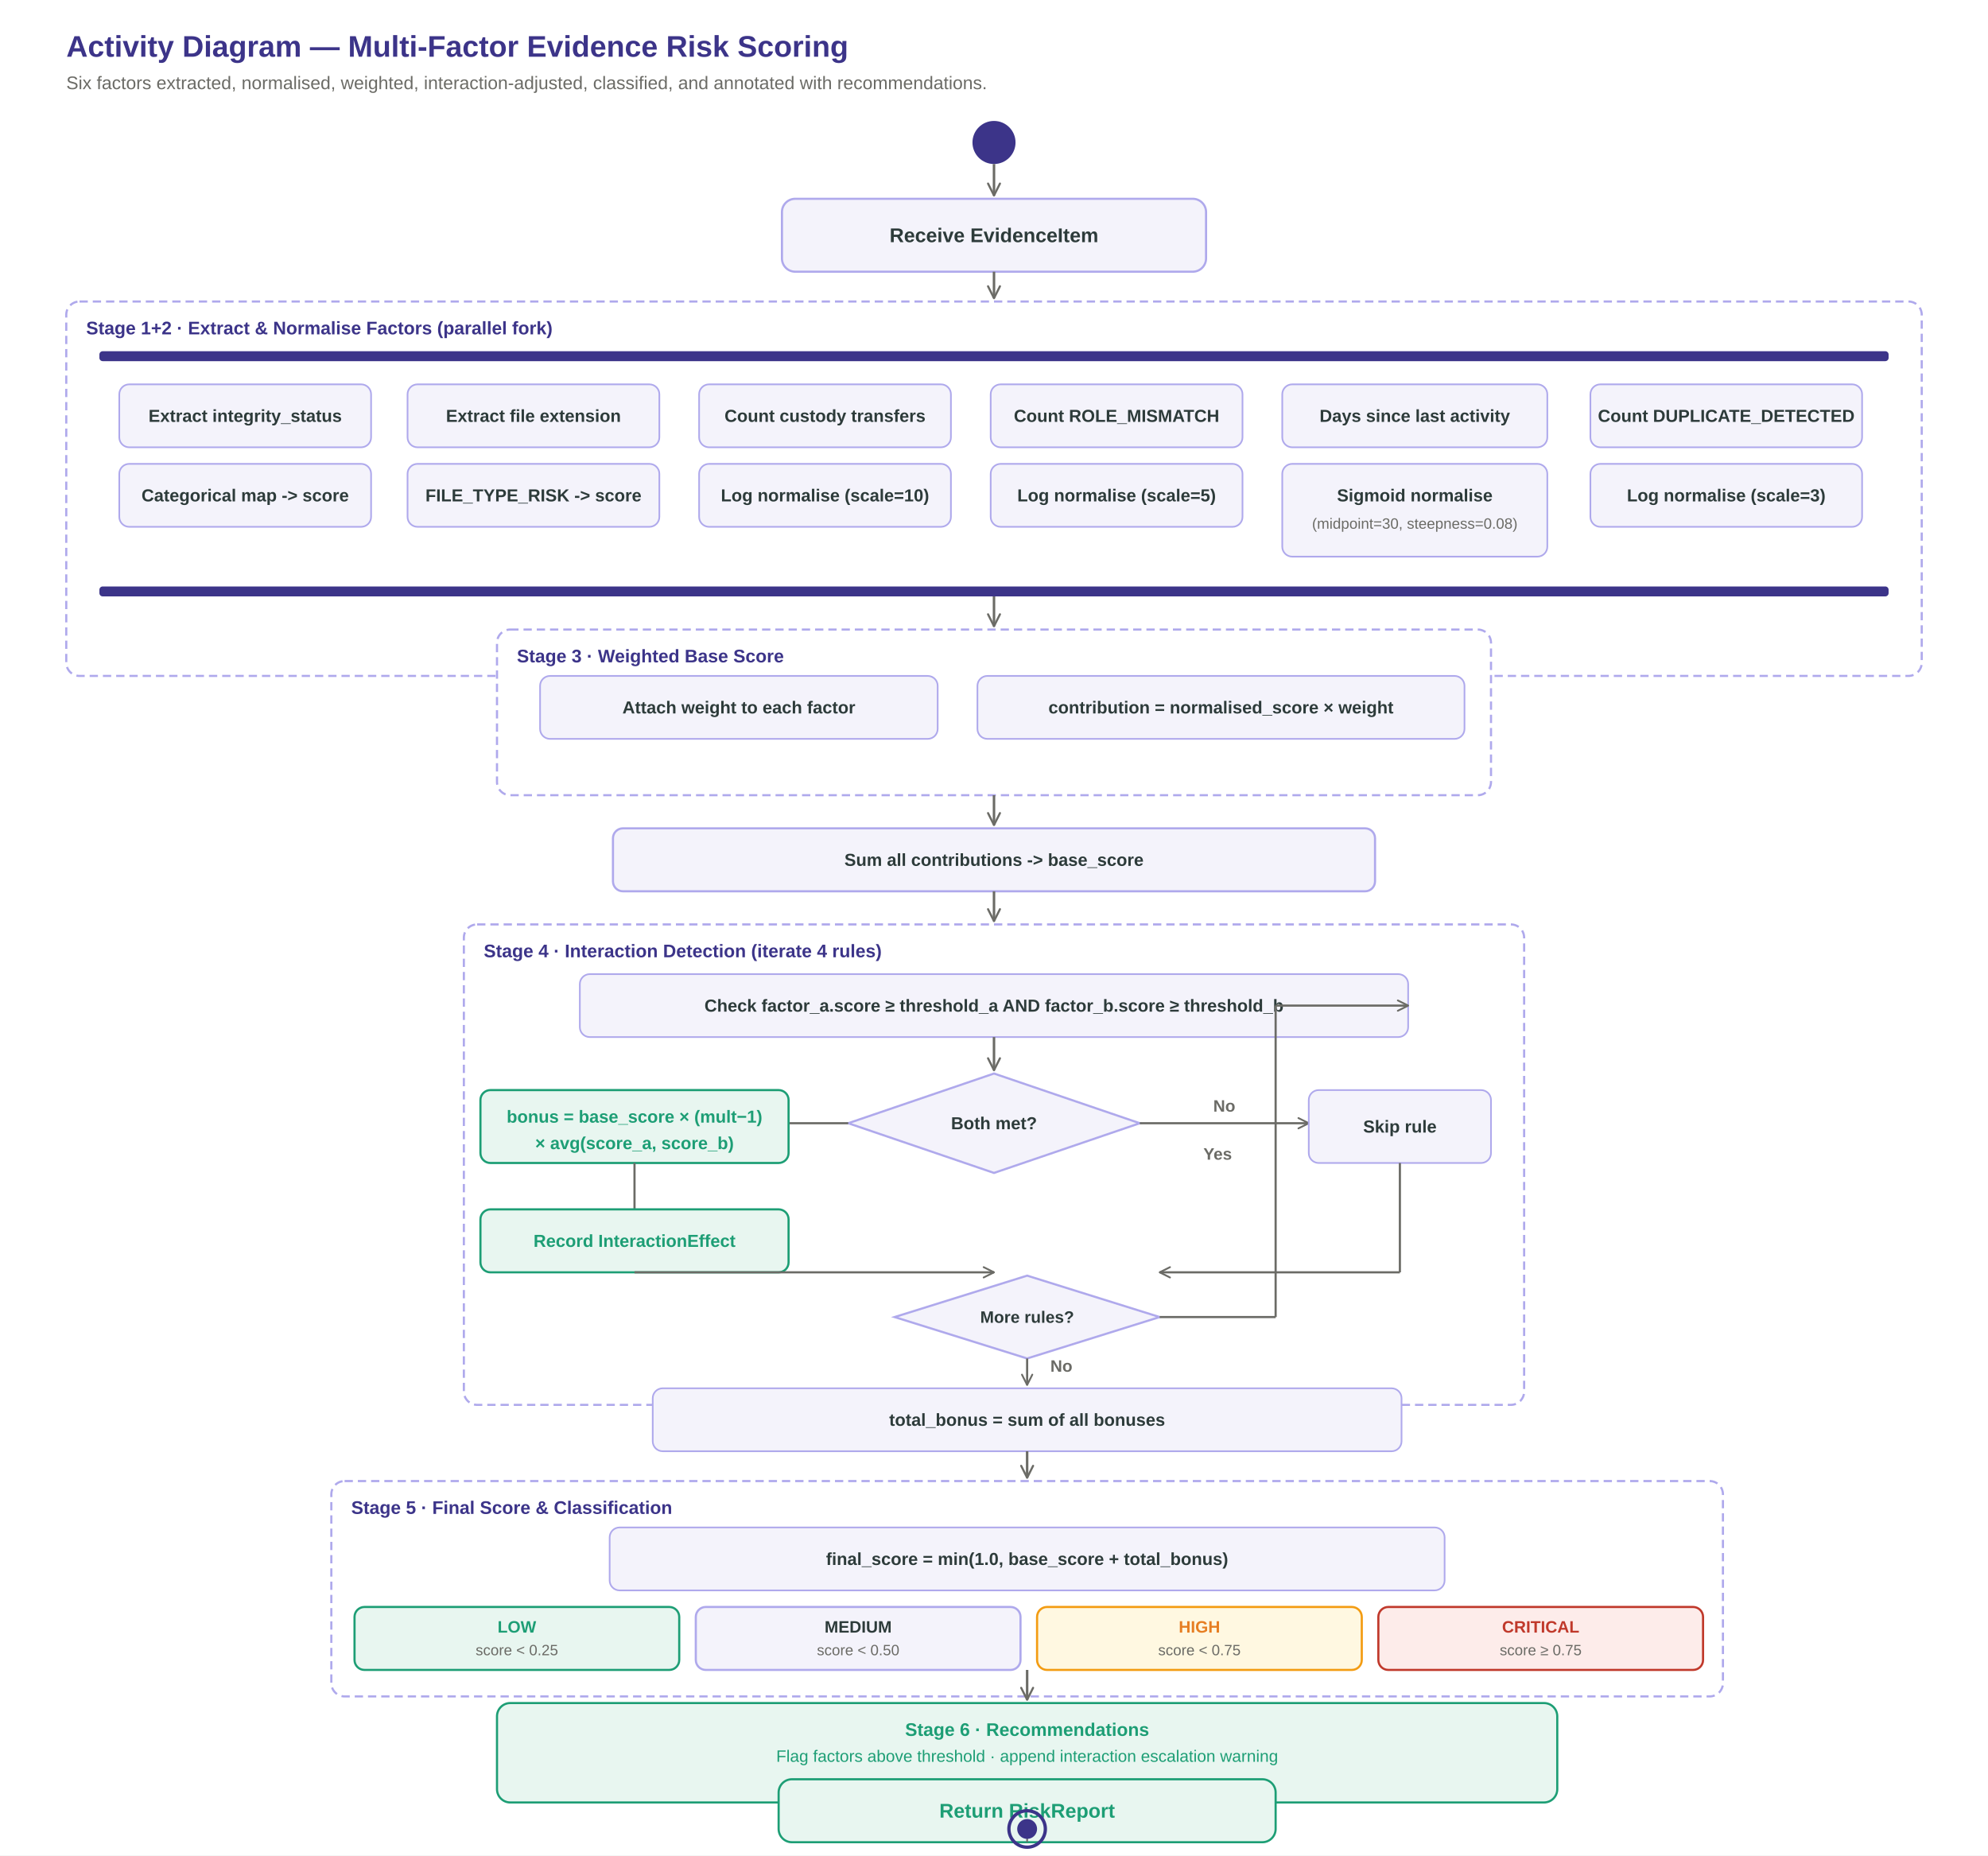
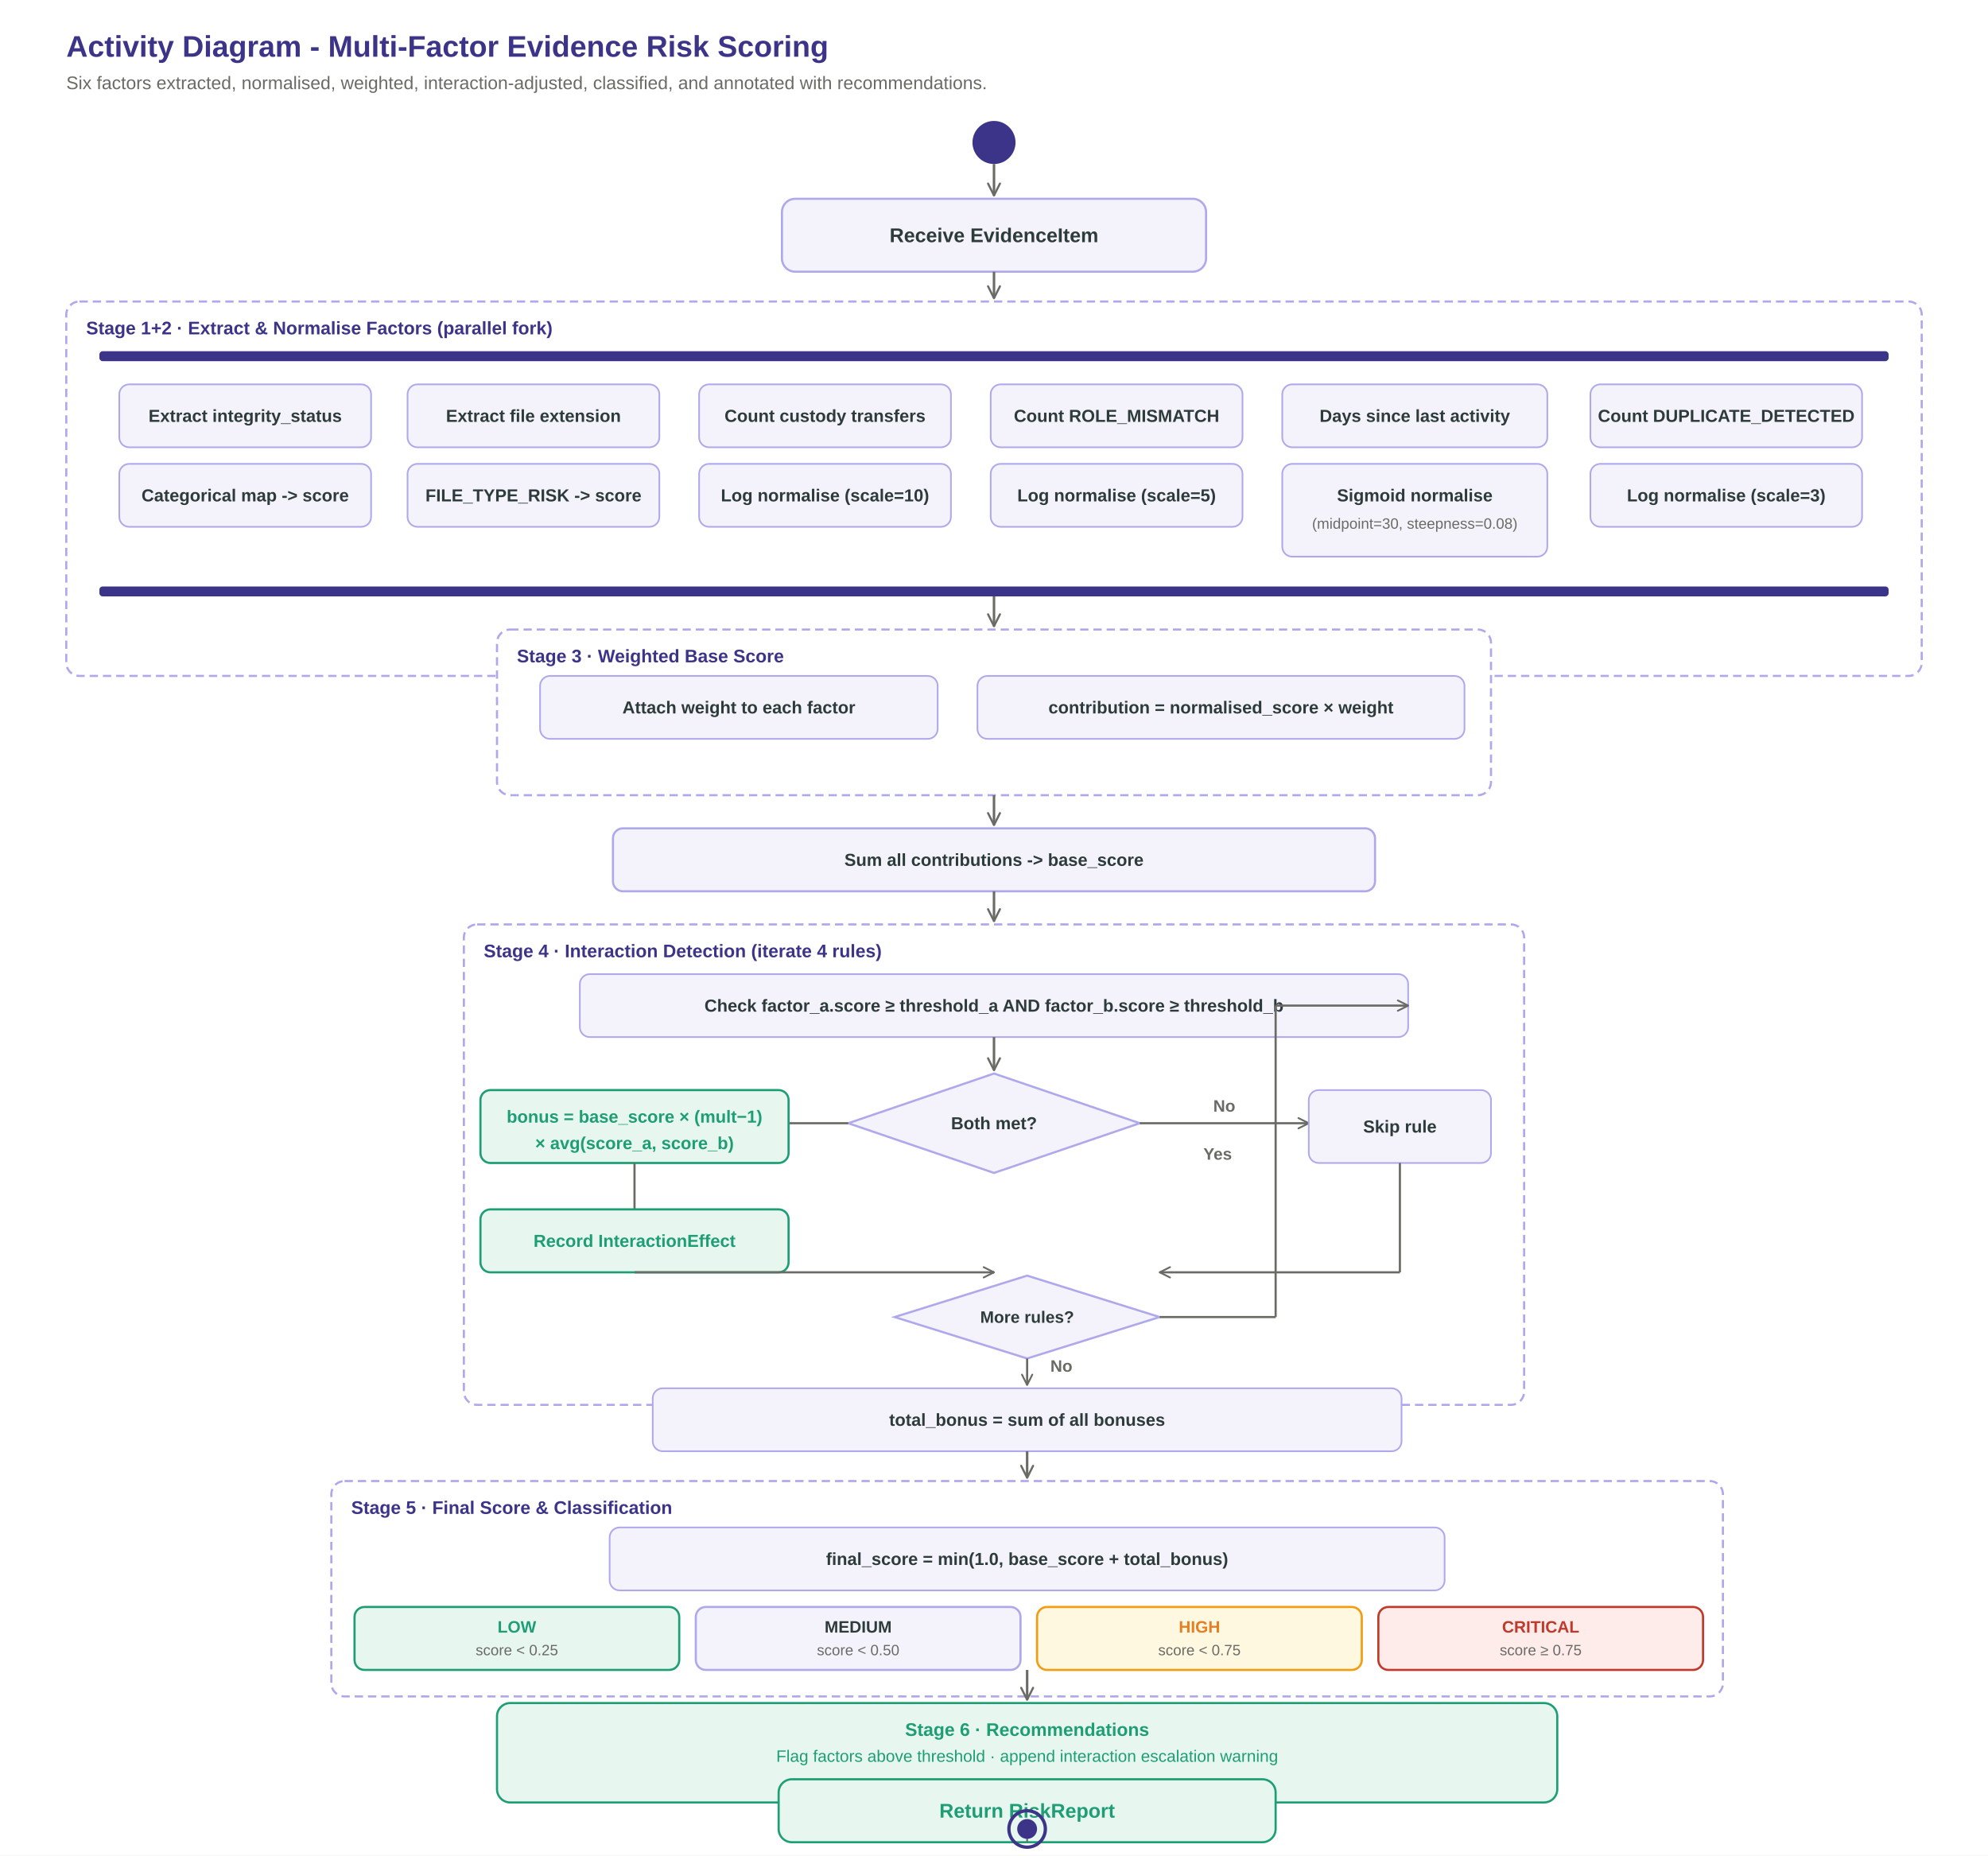
<svg xmlns="http://www.w3.org/2000/svg" width="100%" viewBox="0 0 1200 1120" role="img" font-family="Segoe UI, Arial, Helvetica, sans-serif">
  <defs>
    <marker id="arrow" viewBox="0 0 10 10" refX="9" refY="5" markerWidth="6" markerHeight="6" orient="auto-start-reverse">
      <path d="M1 1L9 5L1 9" fill="none" stroke="#6B6B66" stroke-width="1.4" stroke-linecap="round" stroke-linejoin="round" />
    </marker>
  </defs>
  <rect x="0" y="0" width="1200" height="1120" fill="#FFFFFF" />
-   <text x="40" y="28" font-size="18" fill="#3C3489" text-anchor="start" font-weight="700" dominant-baseline="central">Activity Diagram — Multi-Factor Evidence Risk Scoring</text>
+   <text x="40" y="28" font-size="18" fill="#3C3489" text-anchor="start" font-weight="700" dominant-baseline="central">Activity Diagram - Multi-Factor Evidence Risk Scoring</text>
  <text x="40" y="50" font-size="11" fill="#6B6B66" text-anchor="start" font-weight="400" dominant-baseline="central">Six factors extracted, normalised, weighted, interaction-adjusted, classified, and annotated with recommendations.</text>
  <circle cx="600" cy="86" r="13" fill="#3C3489" />
  <line x1="600" y1="99" x2="600" y2="118" stroke="#6B6B66" stroke-width="1.5" marker-end="url(#arrow)" />
  <rect x="472" y="120" width="256" height="44" rx="8" fill="#F4F3FB" stroke="#AFA9EC" stroke-width="1.3" />
  <text x="600" y="142" font-size="12" fill="#2D3B3A" text-anchor="middle" font-weight="700" dominant-baseline="central">Receive EvidenceItem</text>
  <line x1="600" y1="164" x2="600" y2="180" stroke="#6B6B66" stroke-width="1.5" marker-end="url(#arrow)" />
  <rect x="40" y="182" width="1120" height="226" rx="8" fill="#FFFFFF" stroke="#AFA9EC" stroke-width="1.3" stroke-dasharray="5 3" />
  <text x="52" y="198" font-size="11" fill="#3C3489" text-anchor="start" font-weight="700" dominant-baseline="central">Stage 1+2 · Extract &amp; Normalise Factors (parallel fork)</text>
  <rect x="60" y="212" width="1080" height="6" rx="2" fill="#3C3489" />
  <rect x="72" y="232" width="152" height="38" rx="6" fill="#F4F3FB" stroke="#AFA9EC" stroke-width="1" />
  <text x="148" y="251" font-size="10.5" fill="#2D3B3A" text-anchor="middle" font-weight="700" dominant-baseline="central">Extract integrity_status</text>
  <rect x="72" y="280" width="152" height="38" rx="6" fill="#F4F3FB" stroke="#AFA9EC" stroke-width="1" />
  <text x="148" y="299" font-size="10.5" fill="#2D3B3A" text-anchor="middle" font-weight="700" dominant-baseline="central">Categorical map -&gt; score</text>
  <rect x="246" y="232" width="152" height="38" rx="6" fill="#F4F3FB" stroke="#AFA9EC" stroke-width="1" />
  <text x="322" y="251" font-size="10.5" fill="#2D3B3A" text-anchor="middle" font-weight="700" dominant-baseline="central">Extract file extension</text>
  <rect x="246" y="280" width="152" height="38" rx="6" fill="#F4F3FB" stroke="#AFA9EC" stroke-width="1" />
  <text x="322" y="299" font-size="10.5" fill="#2D3B3A" text-anchor="middle" font-weight="700" dominant-baseline="central">FILE_TYPE_RISK -&gt; score</text>
  <rect x="422" y="232" width="152" height="38" rx="6" fill="#F4F3FB" stroke="#AFA9EC" stroke-width="1" />
  <text x="498" y="251" font-size="10.5" fill="#2D3B3A" text-anchor="middle" font-weight="700" dominant-baseline="central">Count custody transfers</text>
  <rect x="422" y="280" width="152" height="38" rx="6" fill="#F4F3FB" stroke="#AFA9EC" stroke-width="1" />
  <text x="498" y="299" font-size="10.5" fill="#2D3B3A" text-anchor="middle" font-weight="700" dominant-baseline="central">Log normalise (scale=10)</text>
  <rect x="598" y="232" width="152" height="38" rx="6" fill="#F4F3FB" stroke="#AFA9EC" stroke-width="1" />
  <text x="674" y="251" font-size="10.5" fill="#2D3B3A" text-anchor="middle" font-weight="700" dominant-baseline="central">Count ROLE_MISMATCH</text>
  <rect x="598" y="280" width="152" height="38" rx="6" fill="#F4F3FB" stroke="#AFA9EC" stroke-width="1" />
  <text x="674" y="299" font-size="10.5" fill="#2D3B3A" text-anchor="middle" font-weight="700" dominant-baseline="central">Log normalise (scale=5)</text>
  <rect x="774" y="232" width="160" height="38" rx="6" fill="#F4F3FB" stroke="#AFA9EC" stroke-width="1" />
  <text x="854" y="251" font-size="10.5" fill="#2D3B3A" text-anchor="middle" font-weight="700" dominant-baseline="central">Days since last activity</text>
  <rect x="774" y="280" width="160" height="56" rx="6" fill="#F4F3FB" stroke="#AFA9EC" stroke-width="1" />
  <text x="854" y="299" font-size="10.5" fill="#2D3B3A" text-anchor="middle" font-weight="700" dominant-baseline="central">Sigmoid normalise</text>
  <text x="854" y="316" font-size="9" fill="#6B6B66" text-anchor="middle" dominant-baseline="central">(midpoint=30, steepness=0.08)</text>
  <rect x="960" y="232" width="164" height="38" rx="6" fill="#F4F3FB" stroke="#AFA9EC" stroke-width="1" />
  <text x="1042" y="251" font-size="10.5" fill="#2D3B3A" text-anchor="middle" font-weight="700" dominant-baseline="central">Count DUPLICATE_DETECTED</text>
  <rect x="960" y="280" width="164" height="38" rx="6" fill="#F4F3FB" stroke="#AFA9EC" stroke-width="1" />
  <text x="1042" y="299" font-size="10.5" fill="#2D3B3A" text-anchor="middle" font-weight="700" dominant-baseline="central">Log normalise (scale=3)</text>
  <rect x="60" y="354" width="1080" height="6" rx="2" fill="#3C3489" />
  <line x1="600" y1="360" x2="600" y2="378" stroke="#6B6B66" stroke-width="1.5" marker-end="url(#arrow)" />
  <rect x="300" y="380" width="600" height="100" rx="8" fill="#FFFFFF" stroke="#AFA9EC" stroke-width="1.3" stroke-dasharray="5 3" />
  <text x="312" y="396" font-size="11" fill="#3C3489" text-anchor="start" font-weight="700" dominant-baseline="central">Stage 3 · Weighted Base Score</text>
  <rect x="326" y="408" width="240" height="38" rx="6" fill="#F4F3FB" stroke="#AFA9EC" stroke-width="1" />
  <text x="446" y="427" font-size="10.5" fill="#2D3B3A" text-anchor="middle" font-weight="700" dominant-baseline="central">Attach weight to each factor</text>
  <rect x="590" y="408" width="294" height="38" rx="6" fill="#F4F3FB" stroke="#AFA9EC" stroke-width="1" />
  <text x="737" y="427" font-size="10.5" fill="#2D3B3A" text-anchor="middle" font-weight="700" dominant-baseline="central">contribution = normalised_score × weight</text>
  <line x1="600" y1="480" x2="600" y2="498" stroke="#6B6B66" stroke-width="1.5" marker-end="url(#arrow)" />
  <rect x="370" y="500" width="460" height="38" rx="6" fill="#F4F3FB" stroke="#AFA9EC" stroke-width="1.3" />
  <text x="600" y="519" font-size="10.5" fill="#2D3B3A" text-anchor="middle" font-weight="700" dominant-baseline="central">Sum all contributions -&gt; base_score</text>
  <line x1="600" y1="538" x2="600" y2="556" stroke="#6B6B66" stroke-width="1.5" marker-end="url(#arrow)" />
  <rect x="280" y="558" width="640" height="290" rx="8" fill="#FFFFFF" stroke="#AFA9EC" stroke-width="1.3" stroke-dasharray="5 3" />
  <text x="292" y="574" font-size="11" fill="#3C3489" text-anchor="start" font-weight="700" dominant-baseline="central">Stage 4 · Interaction Detection (iterate 4 rules)</text>
  <rect x="350" y="588" width="500" height="38" rx="6" fill="#F4F3FB" stroke="#AFA9EC" stroke-width="1" />
  <text x="600" y="607" font-size="10.5" fill="#2D3B3A" text-anchor="middle" font-weight="700" dominant-baseline="central">Check factor_a.score ≥ threshold_a AND factor_b.score ≥ threshold_b</text>
  <line x1="600" y1="626" x2="600" y2="646" stroke="#6B6B66" stroke-width="1.5" marker-end="url(#arrow)" />
  <polygon points="600,648 688,678 600,708 512,678" fill="#F4F3FB" stroke="#AFA9EC" stroke-width="1.3" />
  <text x="600" y="678" font-size="10.5" fill="#2D3B3A" text-anchor="middle" font-weight="700" dominant-baseline="central">Both met?</text>
  <line x1="512" y1="678" x2="378" y2="678" stroke="#6B6B66" stroke-width="1.3" marker-end="url(#arrow)" />
  <text x="445" y="671" font-size="10" fill="#6B6B66" text-anchor="middle" font-weight="600">Yes</text>
  <rect x="290" y="658" width="186" height="44" rx="6" fill="#E8F6F0" stroke="#1D9E75" stroke-width="1.3" />
  <text x="383" y="674" font-size="10.5" fill="#1D9E75" text-anchor="middle" font-weight="700" dominant-baseline="central">bonus = base_score × (mult−1)</text>
  <text x="383" y="690" font-size="10.5" fill="#1D9E75" text-anchor="middle" font-weight="700" dominant-baseline="central">× avg(score_a, score_b)</text>
  <line x1="383" y1="702" x2="383" y2="730" stroke="#6B6B66" stroke-width="1.3" />
  <rect x="290" y="730" width="186" height="38" rx="6" fill="#E8F6F0" stroke="#1D9E75" stroke-width="1.3" />
  <text x="383" y="749" font-size="10.5" fill="#1D9E75" text-anchor="middle" font-weight="700" dominant-baseline="central">Record InteractionEffect</text>
  <line x1="383" y1="768" x2="600" y2="768" stroke="#6B6B66" stroke-width="1.3" marker-end="url(#arrow)" />
  <line x1="688" y1="678" x2="790" y2="678" stroke="#6B6B66" stroke-width="1.3" marker-end="url(#arrow)" />
  <text x="739" y="671" font-size="10" fill="#6B6B66" text-anchor="middle" font-weight="600">No</text>
  <rect x="790" y="658" width="110" height="44" rx="6" fill="#F4F3FB" stroke="#AFA9EC" stroke-width="1" />
  <text x="845" y="680" font-size="10.5" fill="#2D3B3A" text-anchor="middle" font-weight="700" dominant-baseline="central">Skip rule</text>
  <line x1="845" y1="702" x2="845" y2="768" stroke="#6B6B66" stroke-width="1.3" />
  <line x1="845" y1="768" x2="700" y2="768" stroke="#6B6B66" stroke-width="1.3" marker-end="url(#arrow)" />
  <polygon points="620,770 700,795 620,820 540,795" fill="#F4F3FB" stroke="#AFA9EC" stroke-width="1.3" />
  <text x="620" y="795" font-size="10" fill="#2D3B3A" text-anchor="middle" font-weight="700" dominant-baseline="central">More rules?</text>
  <line x1="700" y1="795" x2="770" y2="795" stroke="#6B6B66" stroke-width="1.3" />
  <line x1="770" y1="795" x2="770" y2="607" stroke="#6B6B66" stroke-width="1.3" />
  <line x1="770" y1="607" x2="850" y2="607" stroke="#6B6B66" stroke-width="1.3" marker-end="url(#arrow)" />
  <text x="735" y="700" font-size="10" fill="#6B6B66" text-anchor="middle" font-weight="600">Yes</text>
  <line x1="620" y1="820" x2="620" y2="836" stroke="#6B6B66" stroke-width="1.3" marker-end="url(#arrow)" />
  <text x="634" y="828" font-size="10" fill="#6B6B66" text-anchor="start" font-weight="600">No</text>
  <rect x="394" y="838" width="452" height="38" rx="6" fill="#F4F3FB" stroke="#AFA9EC" stroke-width="1" />
  <text x="620" y="857" font-size="10.5" fill="#2D3B3A" text-anchor="middle" font-weight="700" dominant-baseline="central">total_bonus = sum of all bonuses</text>
  <line x1="620" y1="876" x2="620" y2="892" stroke="#6B6B66" stroke-width="1.5" marker-end="url(#arrow)" />
  <rect x="200" y="894" width="840" height="130" rx="8" fill="#FFFFFF" stroke="#AFA9EC" stroke-width="1.3" stroke-dasharray="5 3" />
  <text x="212" y="910" font-size="11" fill="#3C3489" text-anchor="start" font-weight="700" dominant-baseline="central">Stage 5 · Final Score &amp; Classification</text>
  <rect x="368" y="922" width="504" height="38" rx="6" fill="#F4F3FB" stroke="#AFA9EC" stroke-width="1" />
  <text x="620" y="941" font-size="10.5" fill="#2D3B3A" text-anchor="middle" font-weight="700" dominant-baseline="central">final_score = min(1.0, base_score + total_bonus)</text>
  <rect x="214" y="970" width="196" height="38" rx="6" fill="#E8F6F0" stroke="#1D9E75" stroke-width="1.3" />
  <text x="312" y="982" font-size="10" fill="#1D9E75" text-anchor="middle" font-weight="700" dominant-baseline="central">LOW</text>
  <text x="312" y="996" font-size="9" fill="#6B6B66" text-anchor="middle" dominant-baseline="central">score &lt; 0.25</text>
  <rect x="420" y="970" width="196" height="38" rx="6" fill="#F4F3FB" stroke="#AFA9EC" stroke-width="1.3" />
  <text x="518" y="982" font-size="10" fill="#2D3B3A" text-anchor="middle" font-weight="700" dominant-baseline="central">MEDIUM</text>
  <text x="518" y="996" font-size="9" fill="#6B6B66" text-anchor="middle" dominant-baseline="central">score &lt; 0.50</text>
  <rect x="626" y="970" width="196" height="38" rx="6" fill="#FFF8E1" stroke="#F39C12" stroke-width="1.3" />
  <text x="724" y="982" font-size="10" fill="#E67E22" text-anchor="middle" font-weight="700" dominant-baseline="central">HIGH</text>
  <text x="724" y="996" font-size="9" fill="#6B6B66" text-anchor="middle" dominant-baseline="central">score &lt; 0.75</text>
  <rect x="832" y="970" width="196" height="38" rx="6" fill="#FDECEA" stroke="#C0392B" stroke-width="1.3" />
  <text x="930" y="982" font-size="10" fill="#C0392B" text-anchor="middle" font-weight="700" dominant-baseline="central">CRITICAL</text>
  <text x="930" y="996" font-size="9" fill="#6B6B66" text-anchor="middle" dominant-baseline="central">score ≥ 0.75</text>
  <line x1="620" y1="1008" x2="620" y2="1026" stroke="#6B6B66" stroke-width="1.5" marker-end="url(#arrow)" />
  <rect x="300" y="1028" width="640" height="60" rx="8" fill="#E8F6F0" stroke="#1D9E75" stroke-width="1.3" />
  <text x="620" y="1044" font-size="11" fill="#1D9E75" text-anchor="middle" font-weight="700" dominant-baseline="central">Stage 6 · Recommendations</text>
  <text x="620" y="1060" font-size="10" fill="#1D9E75" text-anchor="middle" font-weight="400" dominant-baseline="central">Flag factors above threshold · append interaction escalation warning</text>
  <line x1="620" y1="1088" x2="620" y2="1098" stroke="#6B6B66" stroke-width="1.5" marker-end="url(#arrow)" />
  <rect x="470" y="1074" width="300" height="38" rx="8" fill="#E8F6F0" stroke="#1D9E75" stroke-width="1.3" />
  <text x="620" y="1093" font-size="12" fill="#1D9E75" text-anchor="middle" font-weight="700" dominant-baseline="central">Return RiskReport</text>
  <line x1="620" y1="1112" x2="620" y2="1104" stroke="#6B6B66" stroke-width="1" marker-end="url(#arrow)" />
  <circle cx="620" cy="1104" r="11" fill="none" stroke="#3C3489" stroke-width="2" />
  <circle cx="620" cy="1104" r="6" fill="#3C3489" />
</svg>
